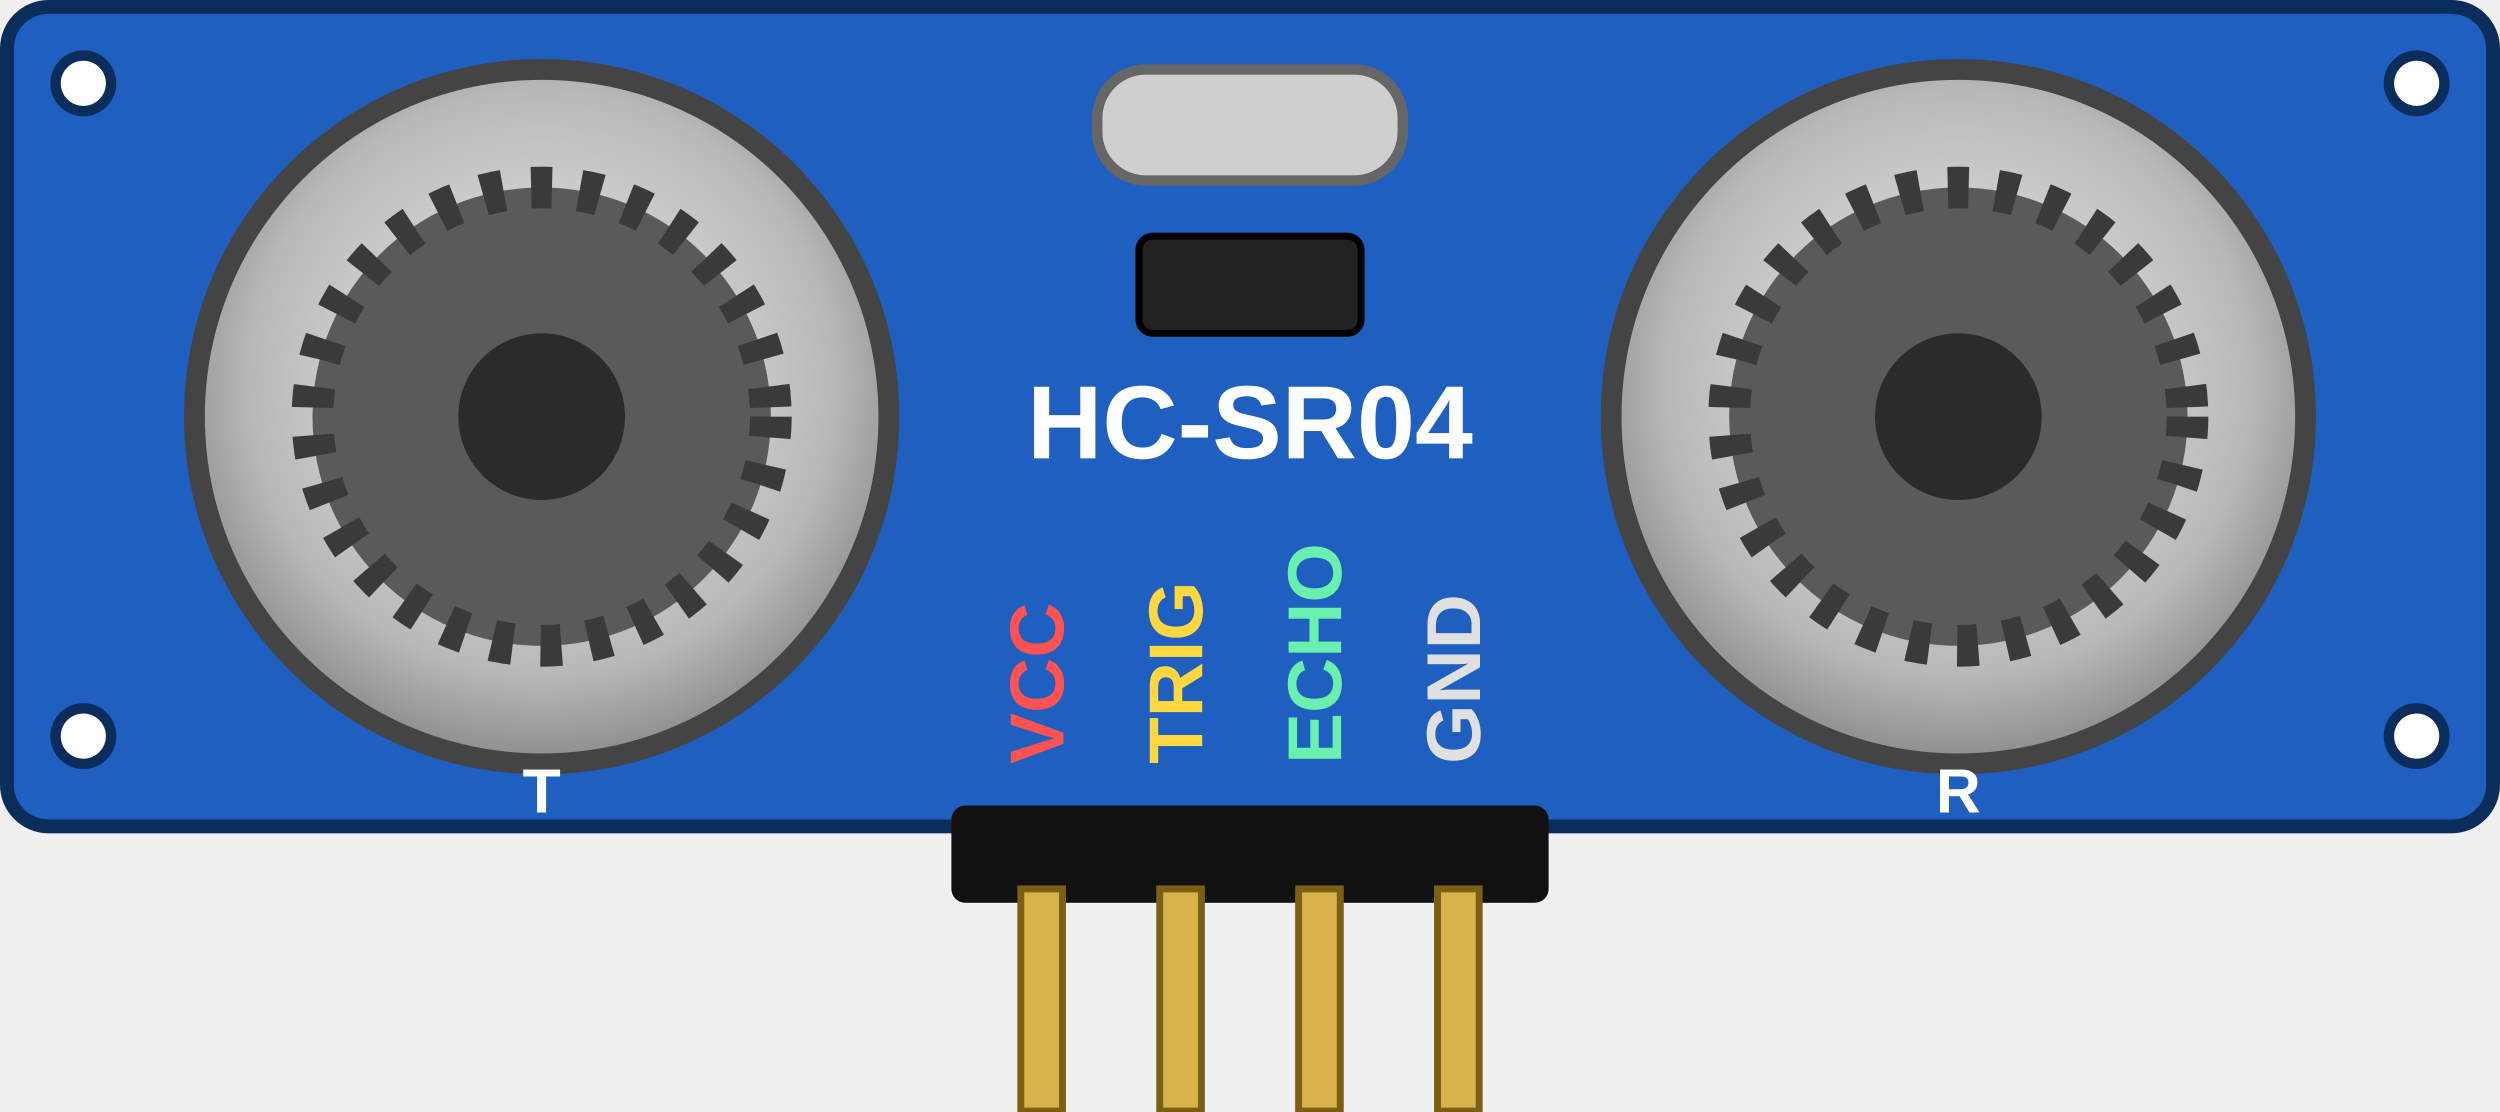
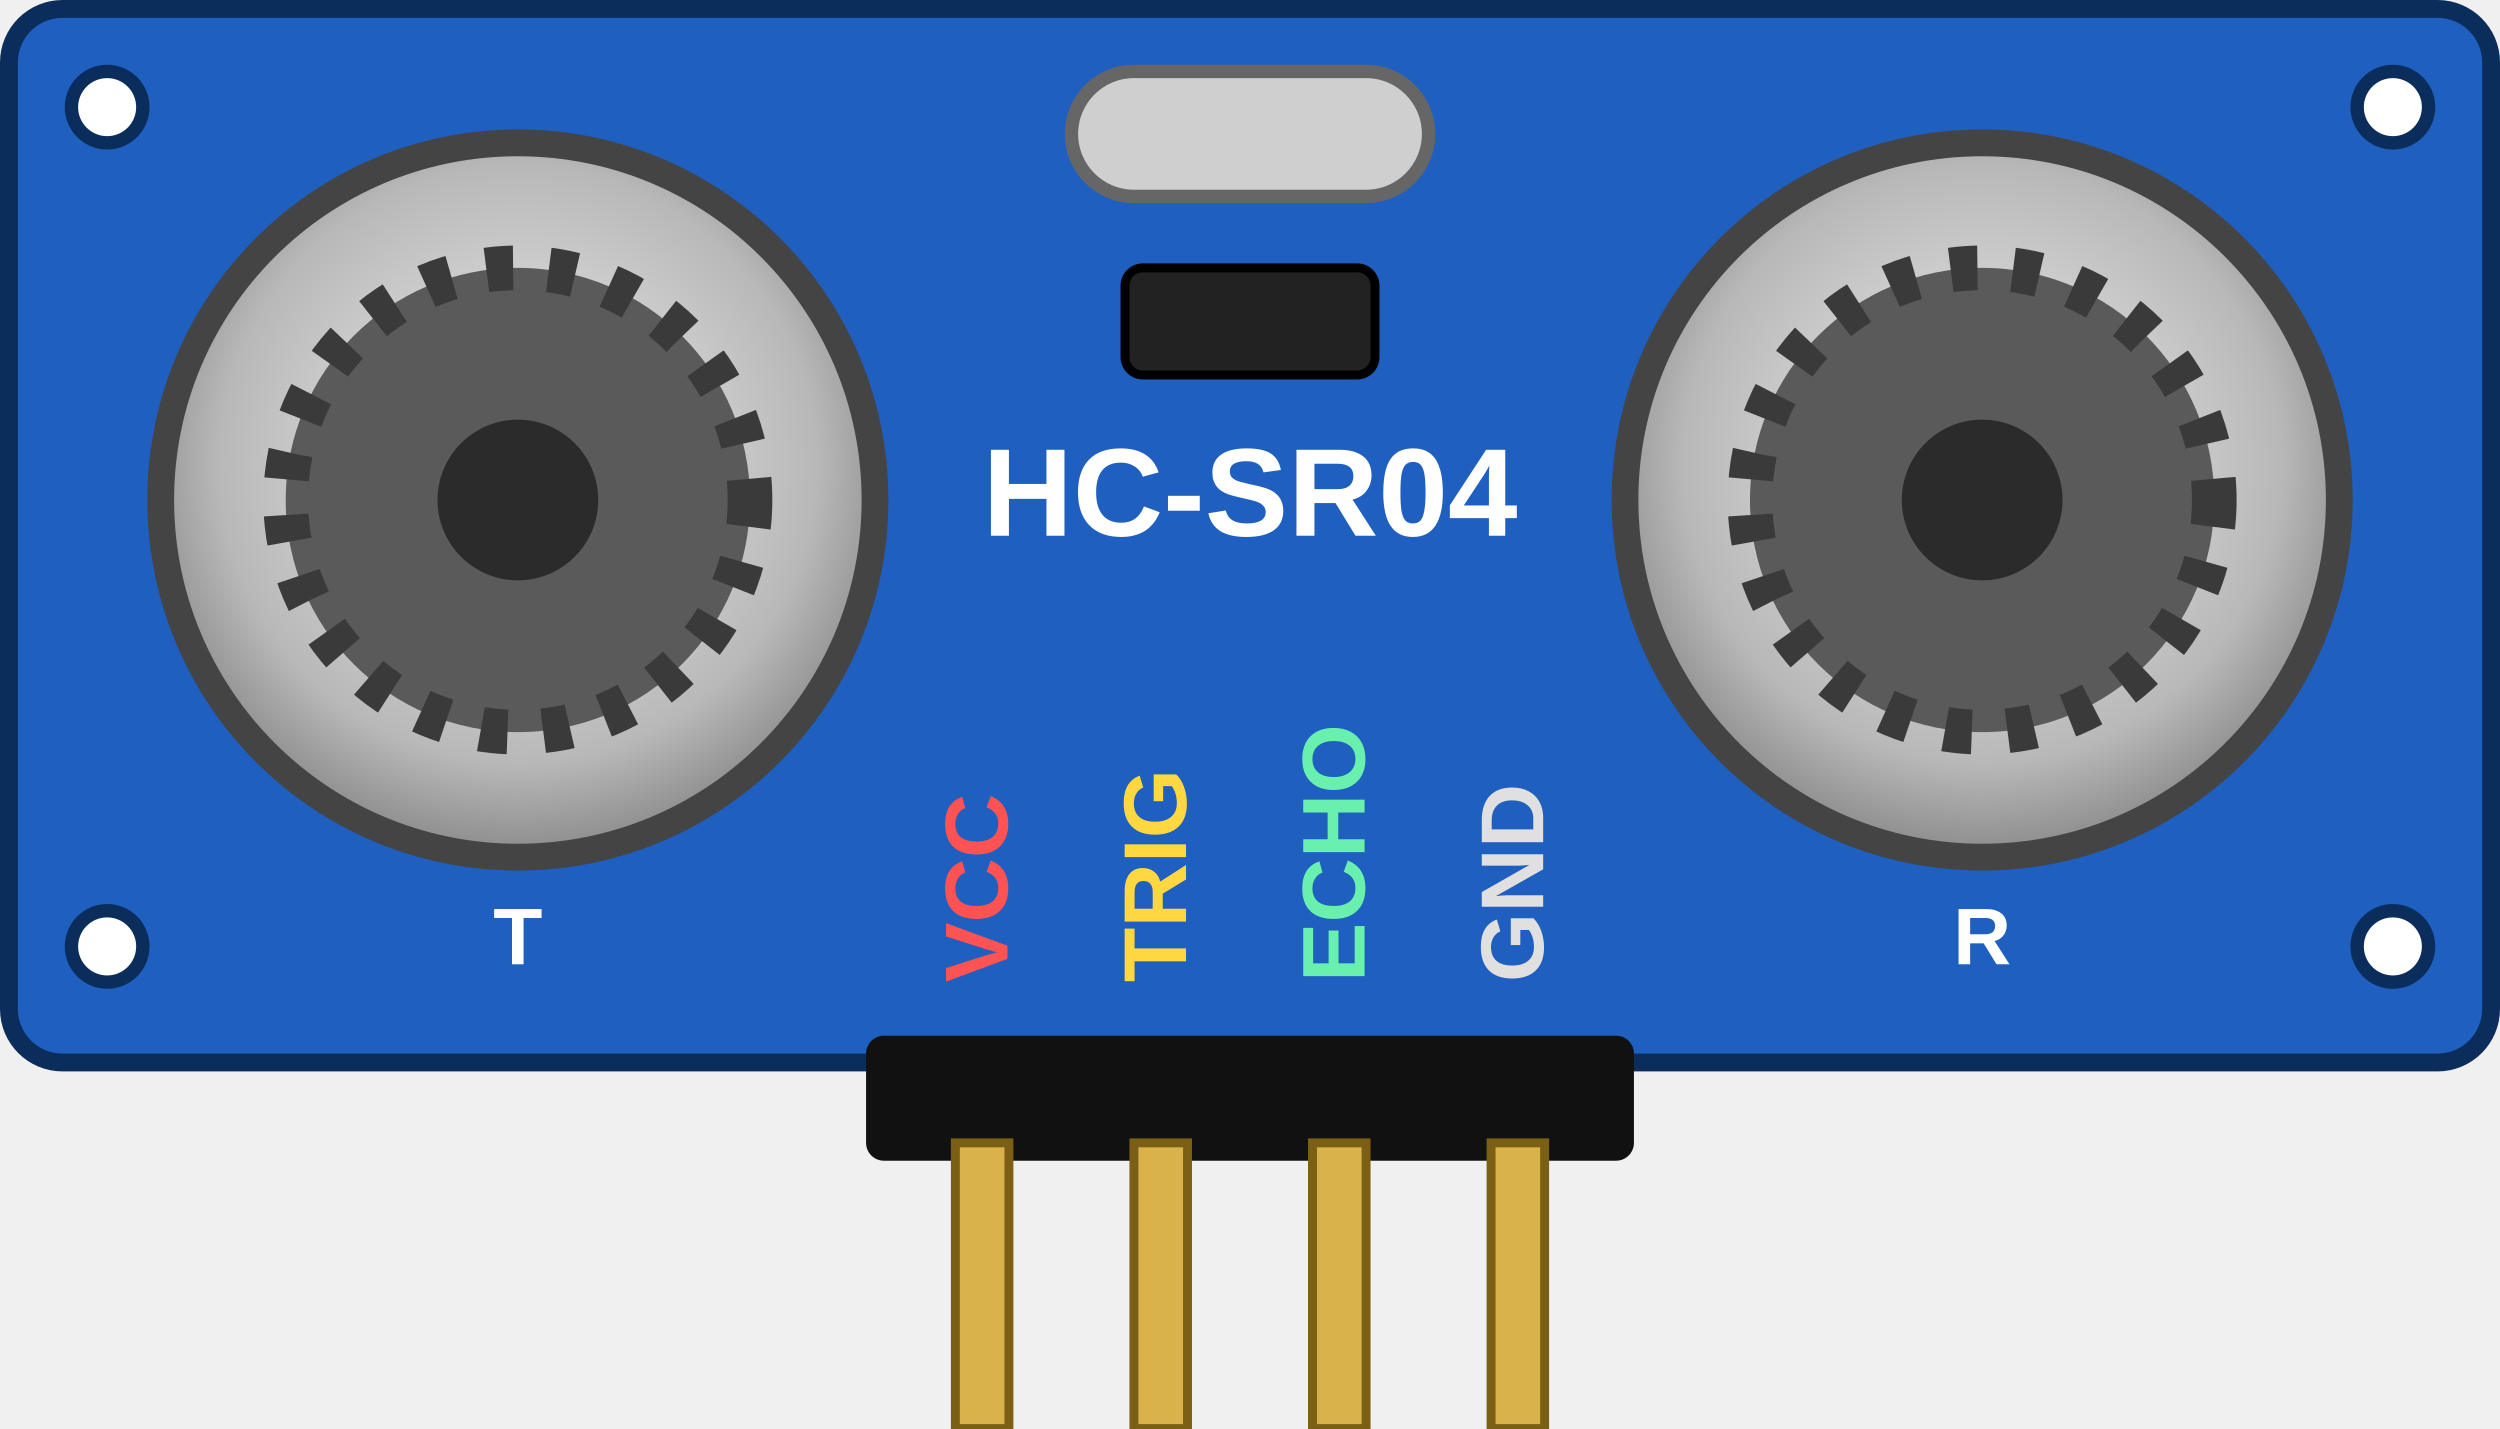
- <svg xmlns="http://www.w3.org/2000/svg" width="360" height="160" viewBox="0 0 360 160">
+ <svg xmlns="http://www.w3.org/2000/svg" width="280" height="160" viewBox="0 0 280 160">
  <defs>
    <radialGradient id="met" cx="50%" cy="45%" r="60%">
      <stop offset="0%" stop-color="#f2f2f2" />
      <stop offset="70%" stop-color="#b8b8b8" />
      <stop offset="100%" stop-color="#7a7a7a" />
    </radialGradient>
  </defs>
-   <rect x="1" y="1" width="358" height="118" rx="6" fill="#1f5fbf" stroke="#0b2d5c" stroke-width="2" />
+   <rect x="1" y="1" width="278" height="118" rx="6" fill="#1f5fbf" stroke="#0b2d5c" stroke-width="2" />
  <circle cx="12" cy="12" r="4" fill="#ffffff" stroke="#0b2d5c" stroke-width="1.5" />
-   <circle cx="348" cy="12" r="4" fill="#ffffff" stroke="#0b2d5c" stroke-width="1.5" />
+   <circle cx="268" cy="12" r="4" fill="#ffffff" stroke="#0b2d5c" stroke-width="1.5" />
  <circle cx="12" cy="106" r="4" fill="#ffffff" stroke="#0b2d5c" stroke-width="1.5" />
-   <circle cx="348" cy="106" r="4" fill="#ffffff" stroke="#0b2d5c" stroke-width="1.5" />
-   <circle cx="78" cy="60" r="50" fill="url(#met)" stroke="#444" stroke-width="3" />
-   <circle cx="78" cy="60" r="33" fill="#5a5a5a" />
-   <circle cx="78" cy="60" r="33" fill="none" stroke="#3a3a3a" stroke-width="6" stroke-dasharray="3 4" />
-   <circle cx="78" cy="60" r="12" fill="#2b2b2b" />
-   <text x="78" y="117" font-size="9" fill="#ffffff" text-anchor="middle" font-family="Arial, Helvetica, sans-serif" font-weight="bold">T</text>
-   <circle cx="282" cy="60" r="50" fill="url(#met)" stroke="#444" stroke-width="3" />
-   <circle cx="282" cy="60" r="33" fill="#5a5a5a" />
-   <circle cx="282" cy="60" r="33" fill="none" stroke="#3a3a3a" stroke-width="6" stroke-dasharray="3 4" />
-   <circle cx="282" cy="60" r="12" fill="#2b2b2b" />
-   <text x="282" y="117" font-size="9" fill="#ffffff" text-anchor="middle" font-family="Arial, Helvetica, sans-serif" font-weight="bold">R</text>
-   <rect x="158.0" y="10" width="44" height="16" rx="7" fill="#cfcfcf" stroke="#666" stroke-width="1.5" />
-   <rect x="164.0" y="34" width="32" height="14" rx="2" fill="#222" stroke="#000" stroke-width="1" />
-   <text x="180.0" y="66" font-size="15" fill="#ffffff" text-anchor="middle" font-family="Arial, Helvetica, sans-serif" font-weight="bold">HC-SR04</text>
-   <rect x="137.0" y="116" width="86" height="14" rx="2" fill="#111" />
-   <text x="150.0" y="110" font-size="11" fill="#ff5252" text-anchor="start" font-family="Arial, Helvetica, sans-serif" font-weight="bold" transform="rotate(-90 150.0 110)" dominant-baseline="middle">VCC</text>
-   <rect x="147.0" y="128" width="6" height="32" fill="#d9b24c" stroke="#7a5f15" stroke-width="1" />
-   <text x="170.0" y="110" font-size="11" fill="#ffd740" text-anchor="start" font-family="Arial, Helvetica, sans-serif" font-weight="bold" transform="rotate(-90 170.0 110)" dominant-baseline="middle">TRIG</text>
-   <rect x="167.0" y="128" width="6" height="32" fill="#d9b24c" stroke="#7a5f15" stroke-width="1" />
-   <text x="190.0" y="110" font-size="11" fill="#69f0ae" text-anchor="start" font-family="Arial, Helvetica, sans-serif" font-weight="bold" transform="rotate(-90 190.0 110)" dominant-baseline="middle">ECHO</text>
-   <rect x="187.0" y="128" width="6" height="32" fill="#d9b24c" stroke="#7a5f15" stroke-width="1" />
-   <text x="210.0" y="110" font-size="11" fill="#e0e0e0" text-anchor="start" font-family="Arial, Helvetica, sans-serif" font-weight="bold" transform="rotate(-90 210.0 110)" dominant-baseline="middle">GND</text>
-   <rect x="207.0" y="128" width="6" height="32" fill="#d9b24c" stroke="#7a5f15" stroke-width="1" />
+   <circle cx="268" cy="106" r="4" fill="#ffffff" stroke="#0b2d5c" stroke-width="1.5" />
+   <circle cx="58" cy="56" r="40" fill="url(#met)" stroke="#444" stroke-width="3" />
+   <circle cx="58" cy="56" r="26" fill="#5a5a5a" />
+   <circle cx="58" cy="56" r="26" fill="none" stroke="#3a3a3a" stroke-width="5" stroke-dasharray="3 4" />
+   <circle cx="58" cy="56" r="9" fill="#2b2b2b" />
+   <text x="58" y="108" font-size="9" fill="#ffffff" text-anchor="middle" font-family="Arial, Helvetica, sans-serif" font-weight="bold">T</text>
+   <circle cx="222" cy="56" r="40" fill="url(#met)" stroke="#444" stroke-width="3" />
+   <circle cx="222" cy="56" r="26" fill="#5a5a5a" />
+   <circle cx="222" cy="56" r="26" fill="none" stroke="#3a3a3a" stroke-width="5" stroke-dasharray="3 4" />
+   <circle cx="222" cy="56" r="9" fill="#2b2b2b" />
+   <text x="222" y="108" font-size="9" fill="#ffffff" text-anchor="middle" font-family="Arial, Helvetica, sans-serif" font-weight="bold">R</text>
+   <rect x="120" y="8" width="40" height="14" rx="7" fill="#cfcfcf" stroke="#666" stroke-width="1.5" />
+   <rect x="126" y="30" width="28" height="12" rx="2" fill="#222" stroke="#000" stroke-width="1" />
+   <text x="140" y="60" font-size="14" fill="#ffffff" text-anchor="middle" font-family="Arial, Helvetica, sans-serif" font-weight="bold">HC-SR04</text>
+   <rect x="97" y="116" width="86" height="14" rx="2" fill="#111" />
+   <text x="110" y="110" font-size="10" fill="#ff5252" text-anchor="start" font-family="Arial, Helvetica, sans-serif" font-weight="bold" transform="rotate(-90 110 110)" dominant-baseline="middle">VCC</text>
+   <rect x="107" y="128" width="6" height="32" fill="#d9b24c" stroke="#7a5f15" stroke-width="1" />
+   <text x="130" y="110" font-size="10" fill="#ffd740" text-anchor="start" font-family="Arial, Helvetica, sans-serif" font-weight="bold" transform="rotate(-90 130 110)" dominant-baseline="middle">TRIG</text>
+   <rect x="127" y="128" width="6" height="32" fill="#d9b24c" stroke="#7a5f15" stroke-width="1" />
+   <text x="150" y="110" font-size="10" fill="#69f0ae" text-anchor="start" font-family="Arial, Helvetica, sans-serif" font-weight="bold" transform="rotate(-90 150 110)" dominant-baseline="middle">ECHO</text>
+   <rect x="147" y="128" width="6" height="32" fill="#d9b24c" stroke="#7a5f15" stroke-width="1" />
+   <text x="170" y="110" font-size="10" fill="#e0e0e0" text-anchor="start" font-family="Arial, Helvetica, sans-serif" font-weight="bold" transform="rotate(-90 170 110)" dominant-baseline="middle">GND</text>
+   <rect x="167" y="128" width="6" height="32" fill="#d9b24c" stroke="#7a5f15" stroke-width="1" />
</svg>
